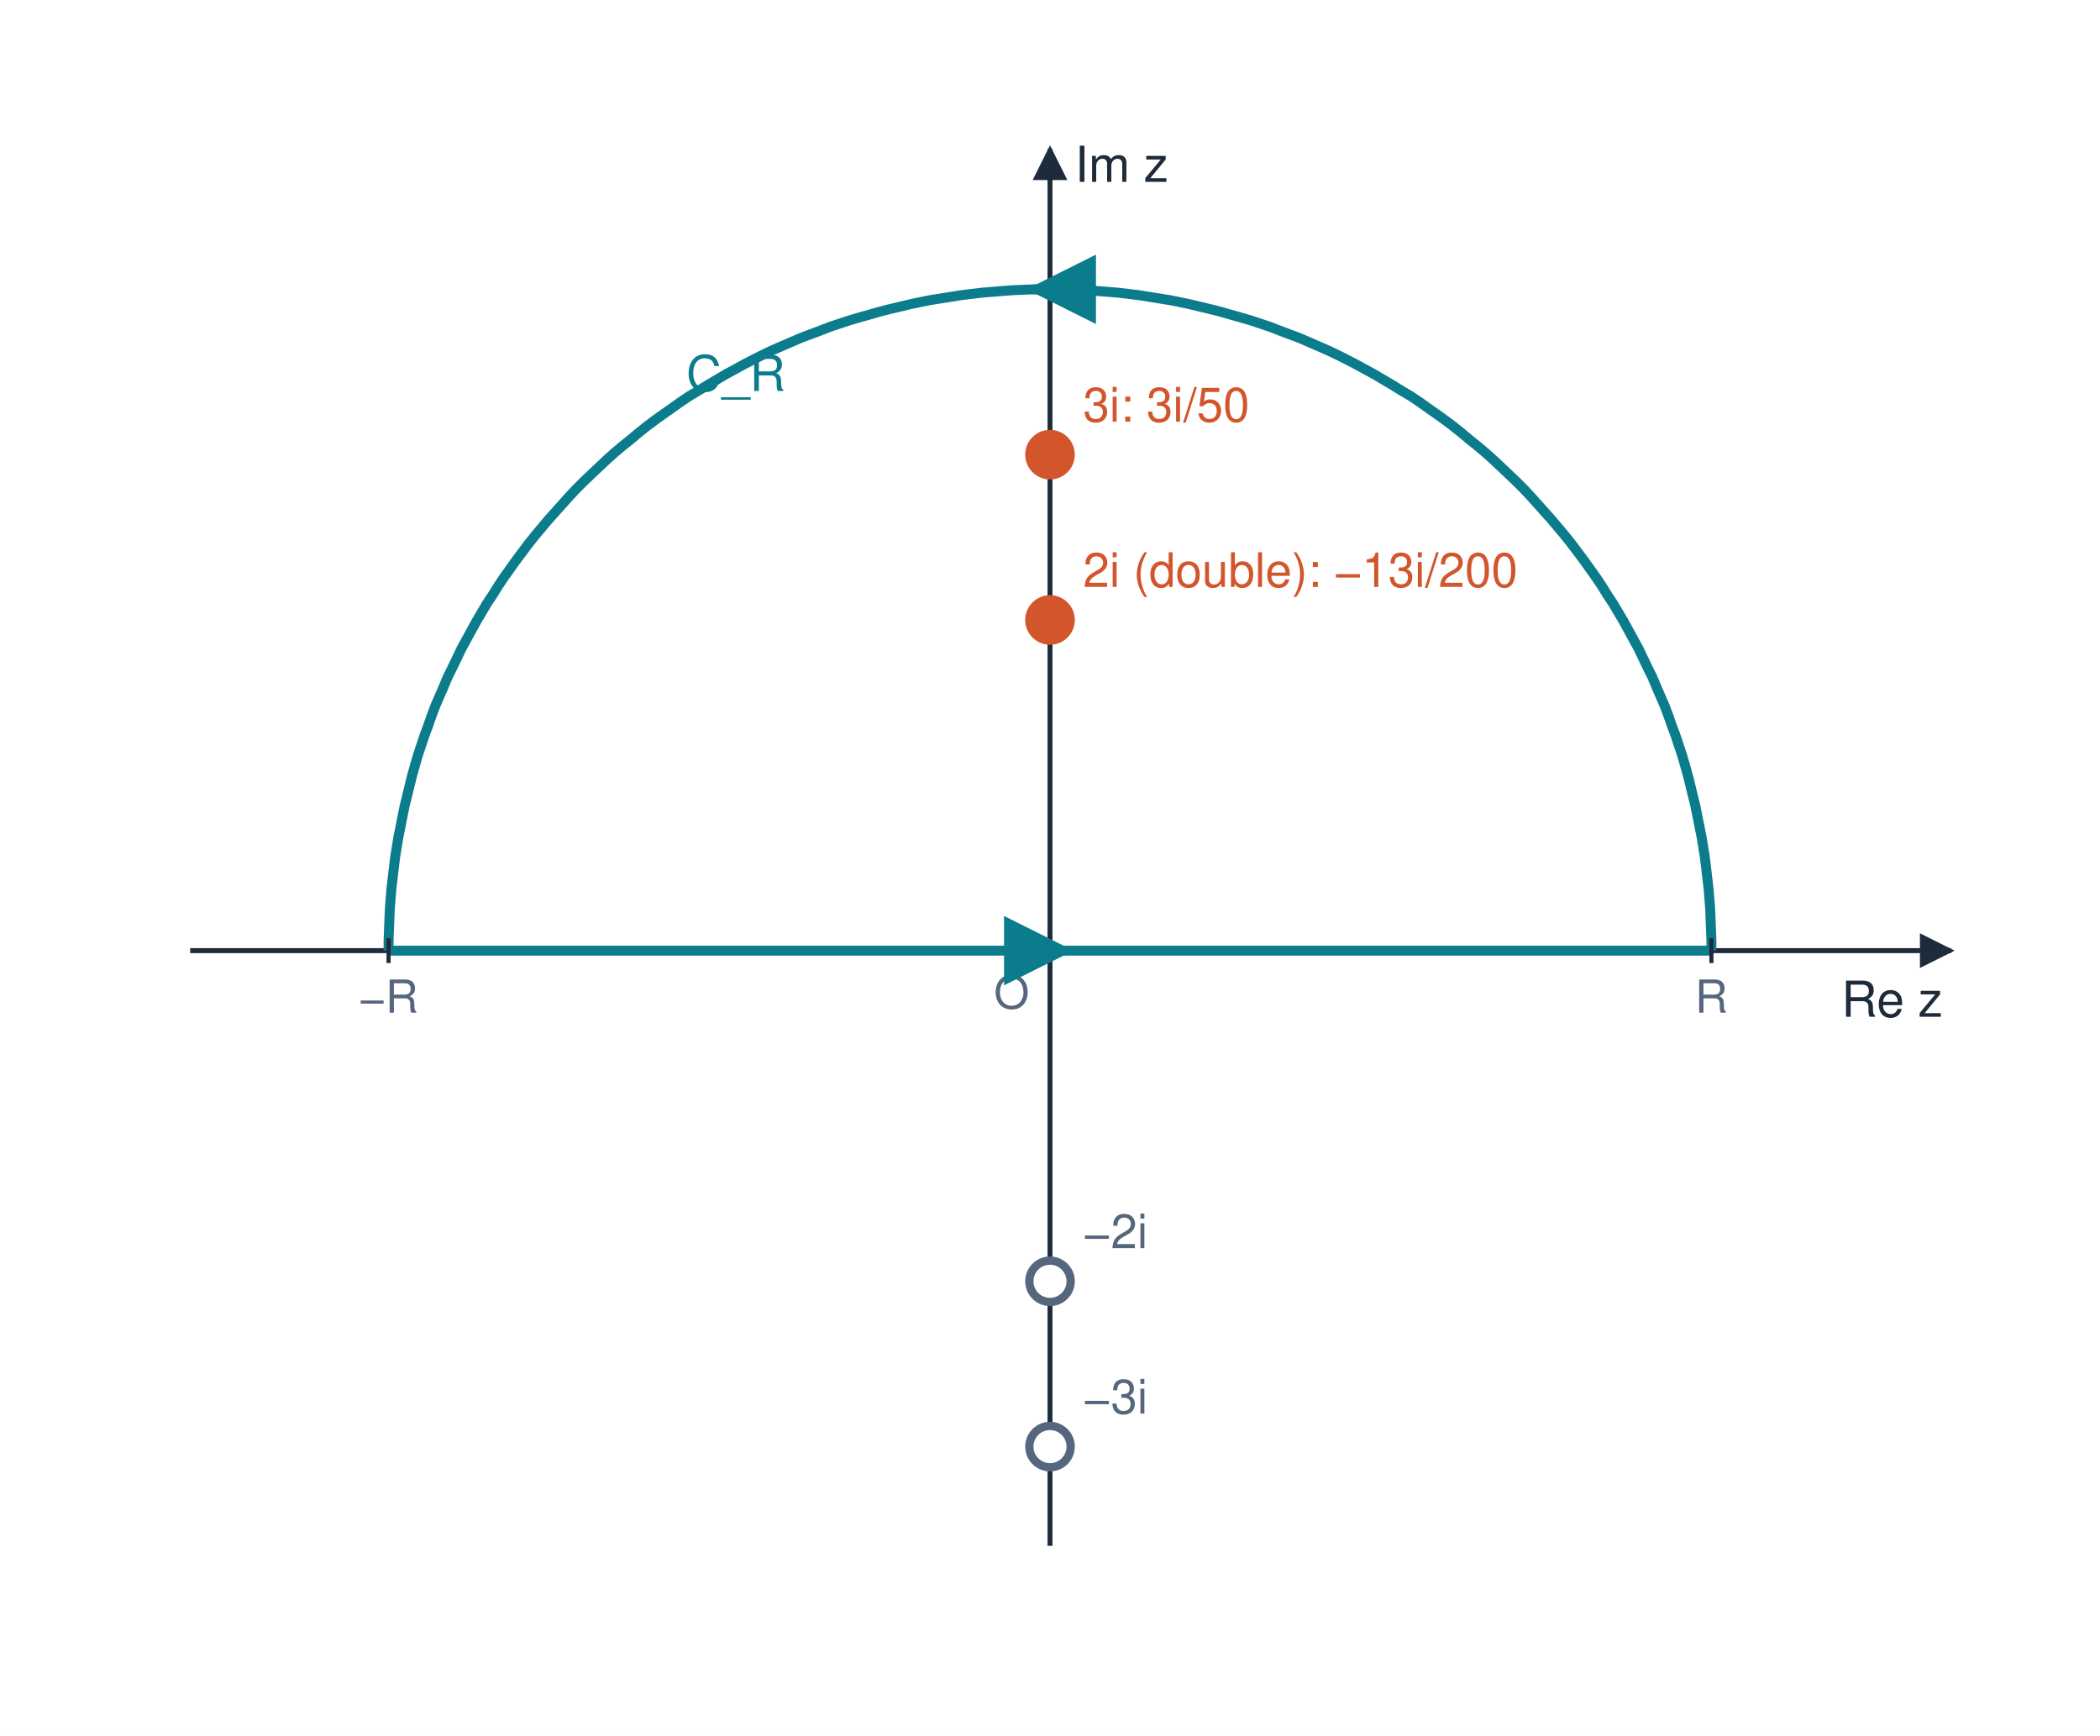
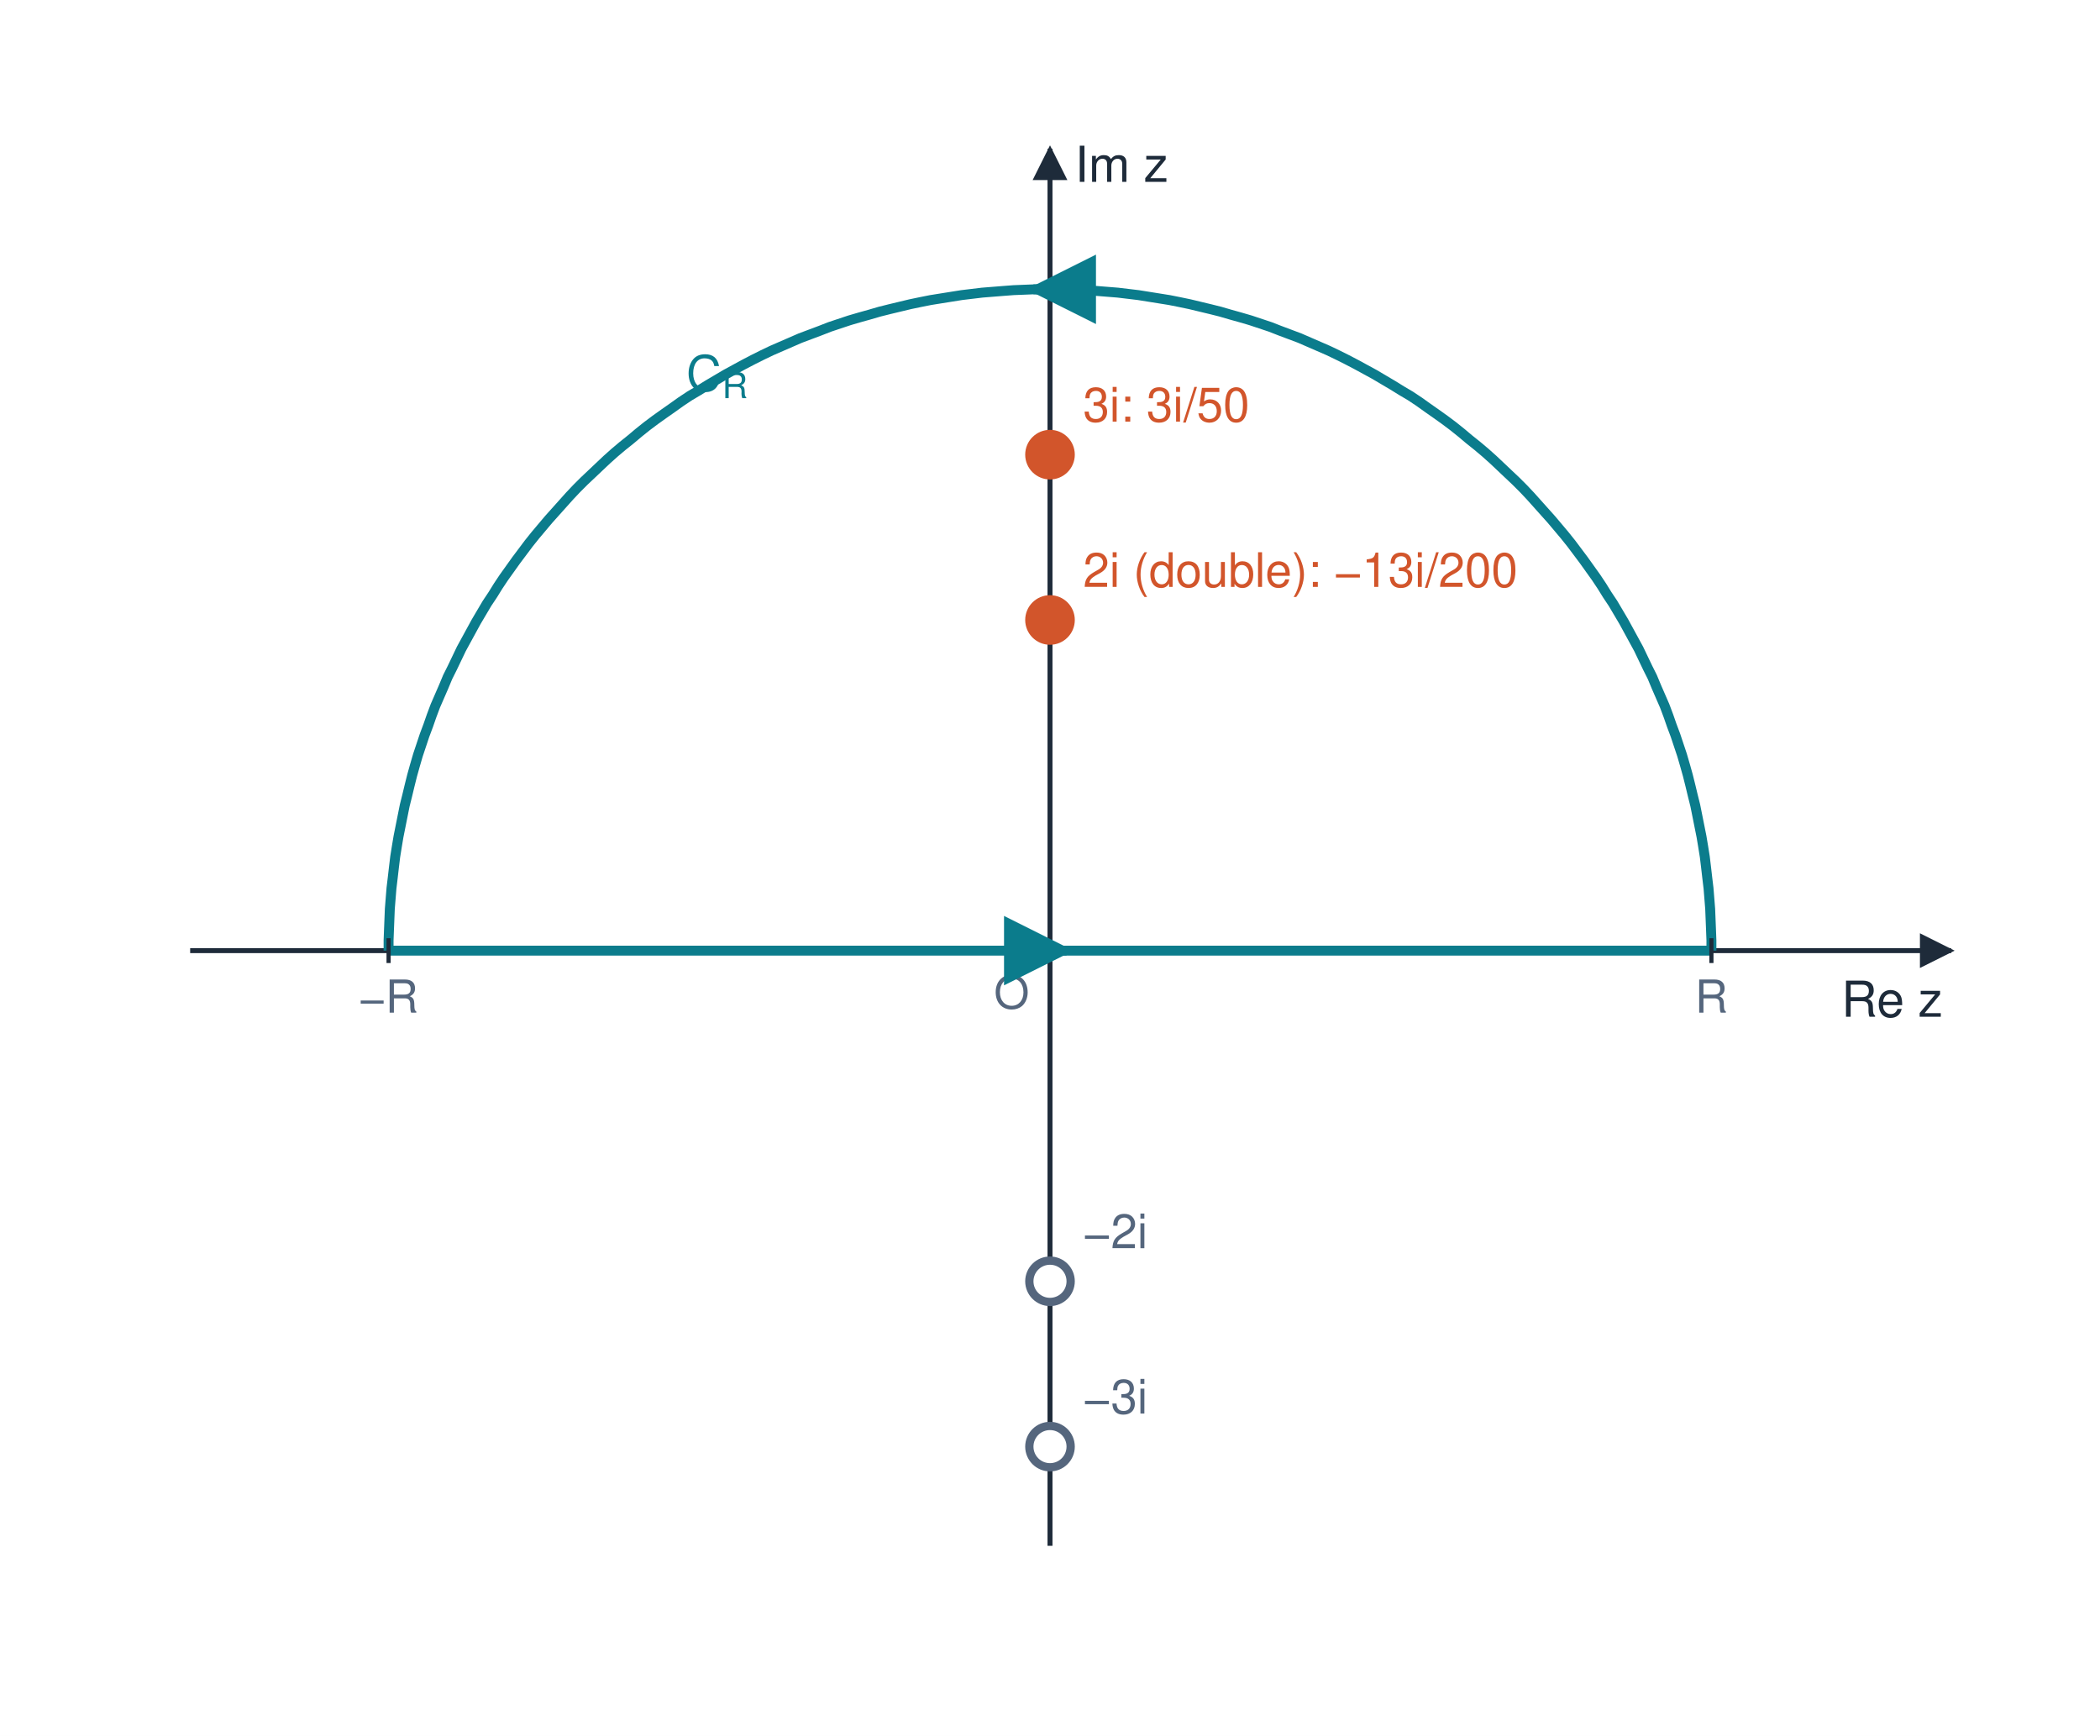
<svg xmlns="http://www.w3.org/2000/svg" viewBox="0 0 508 420" width="508" height="420" font-family="Helvetica, Arial, sans-serif">
  <rect width="508" height="420" fill="#fff" />
  <defs>
    <marker id="ar" viewBox="0 0 10 10" refX="9" refY="5" markerWidth="7" markerHeight="7" orient="auto-start-reverse">
      <path d="M0,0 L10,5 L0,10 z" fill="#1E2B3A" />
    </marker>
    <marker id="arc" viewBox="0 0 10 10" refX="9" refY="5" markerWidth="7" markerHeight="7" orient="auto-start-reverse">
      <path d="M0,0 L10,5 L0,10 z" fill="#0B7C8C" />
    </marker>
    <marker id="arh" viewBox="0 0 10 10" refX="9" refY="5" markerWidth="7" markerHeight="7" orient="auto-start-reverse">
      <path d="M0,0 L10,5 L0,10 z" fill="#D2552B" />
    </marker>
  </defs>
  <line x1="46.0" y1="230.0" x2="472.0" y2="230.0" stroke="#1E2B3A" stroke-width="1.2" marker-end="url(#ar)" />
  <text x="470.0" y="246.0" font-size="12" fill="#1E2B3A" text-anchor="end">Re z</text>
  <line x1="254.0" y1="374.0" x2="254.0" y2="36.0" stroke="#1E2B3A" stroke-width="1.2" marker-end="url(#ar)" />
  <text x="260.0" y="44.0" font-size="12" fill="#1E2B3A" text-anchor="start">Im z</text>
  <text x="249.0" y="244.0" font-size="11" fill="#55667D" text-anchor="end">O</text>
  <path d="M414.0,230.0 L414.0,227.5 L413.9,224.9 L413.8,222.4 L413.7,219.9 L413.5,217.4 L413.3,214.9 L413.0,212.4 L412.7,209.8 L412.4,207.3 L412.0,204.8 L411.6,202.4 L411.1,199.9 L410.6,197.4 L410.1,194.9 L409.5,192.5 L408.9,190.0 L408.3,187.6 L407.6,185.1 L406.9,182.7 L406.1,180.3 L405.3,177.9 L404.4,175.5 L403.6,173.2 L402.7,170.8 L401.7,168.5 L400.7,166.2 L399.7,163.8 L398.6,161.6 L397.5,159.3 L396.4,157.0 L395.2,154.8 L394.0,152.6 L392.8,150.4 L391.5,148.2 L390.2,146.0 L388.8,143.9 L387.5,141.8 L386.1,139.7 L384.6,137.6 L383.1,135.5 L381.6,133.5 L380.1,131.5 L378.5,129.5 L376.9,127.6 L375.3,125.7 L373.6,123.8 L371.9,121.9 L370.2,120.0 L368.5,118.2 L366.7,116.4 L364.9,114.7 L363.0,112.9 L361.2,111.2 L359.3,109.5 L357.4,107.9 L355.4,106.3 L353.5,104.7 L351.5,103.1 L349.5,101.6 L347.4,100.1 L345.4,98.7 L343.3,97.2 L341.2,95.8 L339.0,94.5 L336.9,93.2 L334.7,91.9 L332.5,90.6 L330.3,89.4 L328.1,88.2 L325.8,87.0 L323.6,85.9 L321.3,84.8 L319.0,83.8 L316.7,82.8 L314.4,81.8 L312.0,80.9 L309.6,80.0 L307.3,79.1 L304.9,78.3 L302.5,77.5 L300.1,76.8 L297.6,76.1 L295.2,75.4 L292.8,74.8 L290.3,74.2 L287.8,73.6 L285.4,73.1 L282.9,72.6 L280.4,72.2 L277.9,71.8 L275.4,71.4 L272.9,71.1 L270.4,70.8 L267.9,70.6 L265.4,70.4 L262.8,70.2 L260.3,70.1 L257.8,70.0 L255.3,70.0 L252.7,70.0 L250.2,70.0 L247.7,70.1 L245.2,70.2 L242.6,70.4 L240.1,70.6 L237.6,70.8 L235.1,71.1 L232.6,71.4 L230.1,71.8 L227.6,72.2 L225.1,72.6 L222.6,73.1 L220.2,73.6 L217.7,74.2 L215.2,74.8 L212.8,75.4 L210.4,76.1 L207.9,76.8 L205.5,77.5 L203.1,78.3 L200.7,79.1 L198.4,80.0 L196.0,80.9 L193.6,81.8 L191.3,82.8 L189.0,83.8 L186.7,84.8 L184.4,85.9 L182.2,87.0 L179.9,88.2 L177.7,89.4 L175.5,90.6 L173.3,91.9 L171.1,93.2 L169.0,94.5 L166.8,95.8 L164.7,97.2 L162.6,98.7 L160.6,100.1 L158.5,101.6 L156.5,103.1 L154.5,104.7 L152.6,106.3 L150.6,107.9 L148.7,109.5 L146.8,111.2 L145.0,112.9 L143.1,114.7 L141.3,116.4 L139.5,118.2 L137.8,120.0 L136.1,121.9 L134.4,123.8 L132.7,125.7 L131.1,127.6 L129.5,129.5 L127.9,131.5 L126.4,133.5 L124.9,135.5 L123.4,137.6 L121.9,139.7 L120.5,141.8 L119.2,143.9 L117.8,146.0 L116.5,148.2 L115.2,150.4 L114.0,152.6 L112.8,154.8 L111.6,157.0 L110.5,159.3 L109.4,161.6 L108.3,163.8 L107.3,166.2 L106.3,168.5 L105.3,170.8 L104.4,173.2 L103.6,175.5 L102.7,177.9 L101.9,180.3 L101.1,182.7 L100.4,185.1 L99.7,187.6 L99.1,190.0 L98.5,192.5 L97.9,194.9 L97.4,197.4 L96.9,199.9 L96.4,202.4 L96.0,204.8 L95.6,207.3 L95.3,209.8 L95.0,212.4 L94.7,214.9 L94.5,217.4 L94.3,219.9 L94.2,222.4 L94.1,224.9 L94.0,227.5 L94.0,230.0" fill="none" stroke="#0B7C8C" stroke-width="2.4" stroke-linejoin="round" />
  <path d="M260.0,70.0 L250.0,70.0" fill="none" stroke="#0B7C8C" stroke-width="2.4" stroke-linejoin="round" marker-end="url(#arc)" />
-   <text x="166.0" y="94.6" font-size="12" fill="#0B7C8C" text-anchor="start">C_R</text>
+   <text x="166.0" y="94.6" font-size="12" fill="#0B7C8C" text-anchor="start">C<tspan baseline-shift="sub" font-size="72%">R</tspan>
+   </text>
  <path d="M94.0,230.0 L414.0,230.0" fill="none" stroke="#0B7C8C" stroke-width="2.4" stroke-linejoin="round" />
  <path d="M248.0,230.0 L258.0,230.0" fill="none" stroke="#0B7C8C" stroke-width="2.4" stroke-linejoin="round" marker-end="url(#arc)" />
  <line x1="94.0" y1="227.0" x2="94.0" y2="233.0" stroke="#1E2B3A" stroke-width="1" />
  <text x="94.0" y="245.0" font-size="11" fill="#55667D" text-anchor="middle">−R</text>
  <line x1="414.0" y1="227.0" x2="414.0" y2="233.0" stroke="#1E2B3A" stroke-width="1" />
  <text x="414.0" y="245.0" font-size="11" fill="#55667D" text-anchor="middle">R</text>
  <circle cx="254.0" cy="110.0" r="5" fill="#D2552B" stroke="#D2552B" stroke-width="2" />
  <text x="262.0" y="102.0" font-size="11.5" fill="#D2552B" text-anchor="start">3i: 3i/50</text>
  <circle cx="254.0" cy="150.0" r="5" fill="#D2552B" stroke="#D2552B" stroke-width="2" />
  <text x="262.0" y="142.0" font-size="11.5" fill="#D2552B" text-anchor="start">2i (double): −13i/200</text>
  <circle cx="254.0" cy="310.0" r="5" fill="#fff" stroke="#55667D" stroke-width="2" />
  <text x="262.0" y="302.0" font-size="11.5" fill="#55667D" text-anchor="start">−2i</text>
  <circle cx="254.0" cy="350.0" r="5" fill="#fff" stroke="#55667D" stroke-width="2" />
  <text x="262.0" y="342.0" font-size="11.5" fill="#55667D" text-anchor="start">−3i</text>
</svg>
